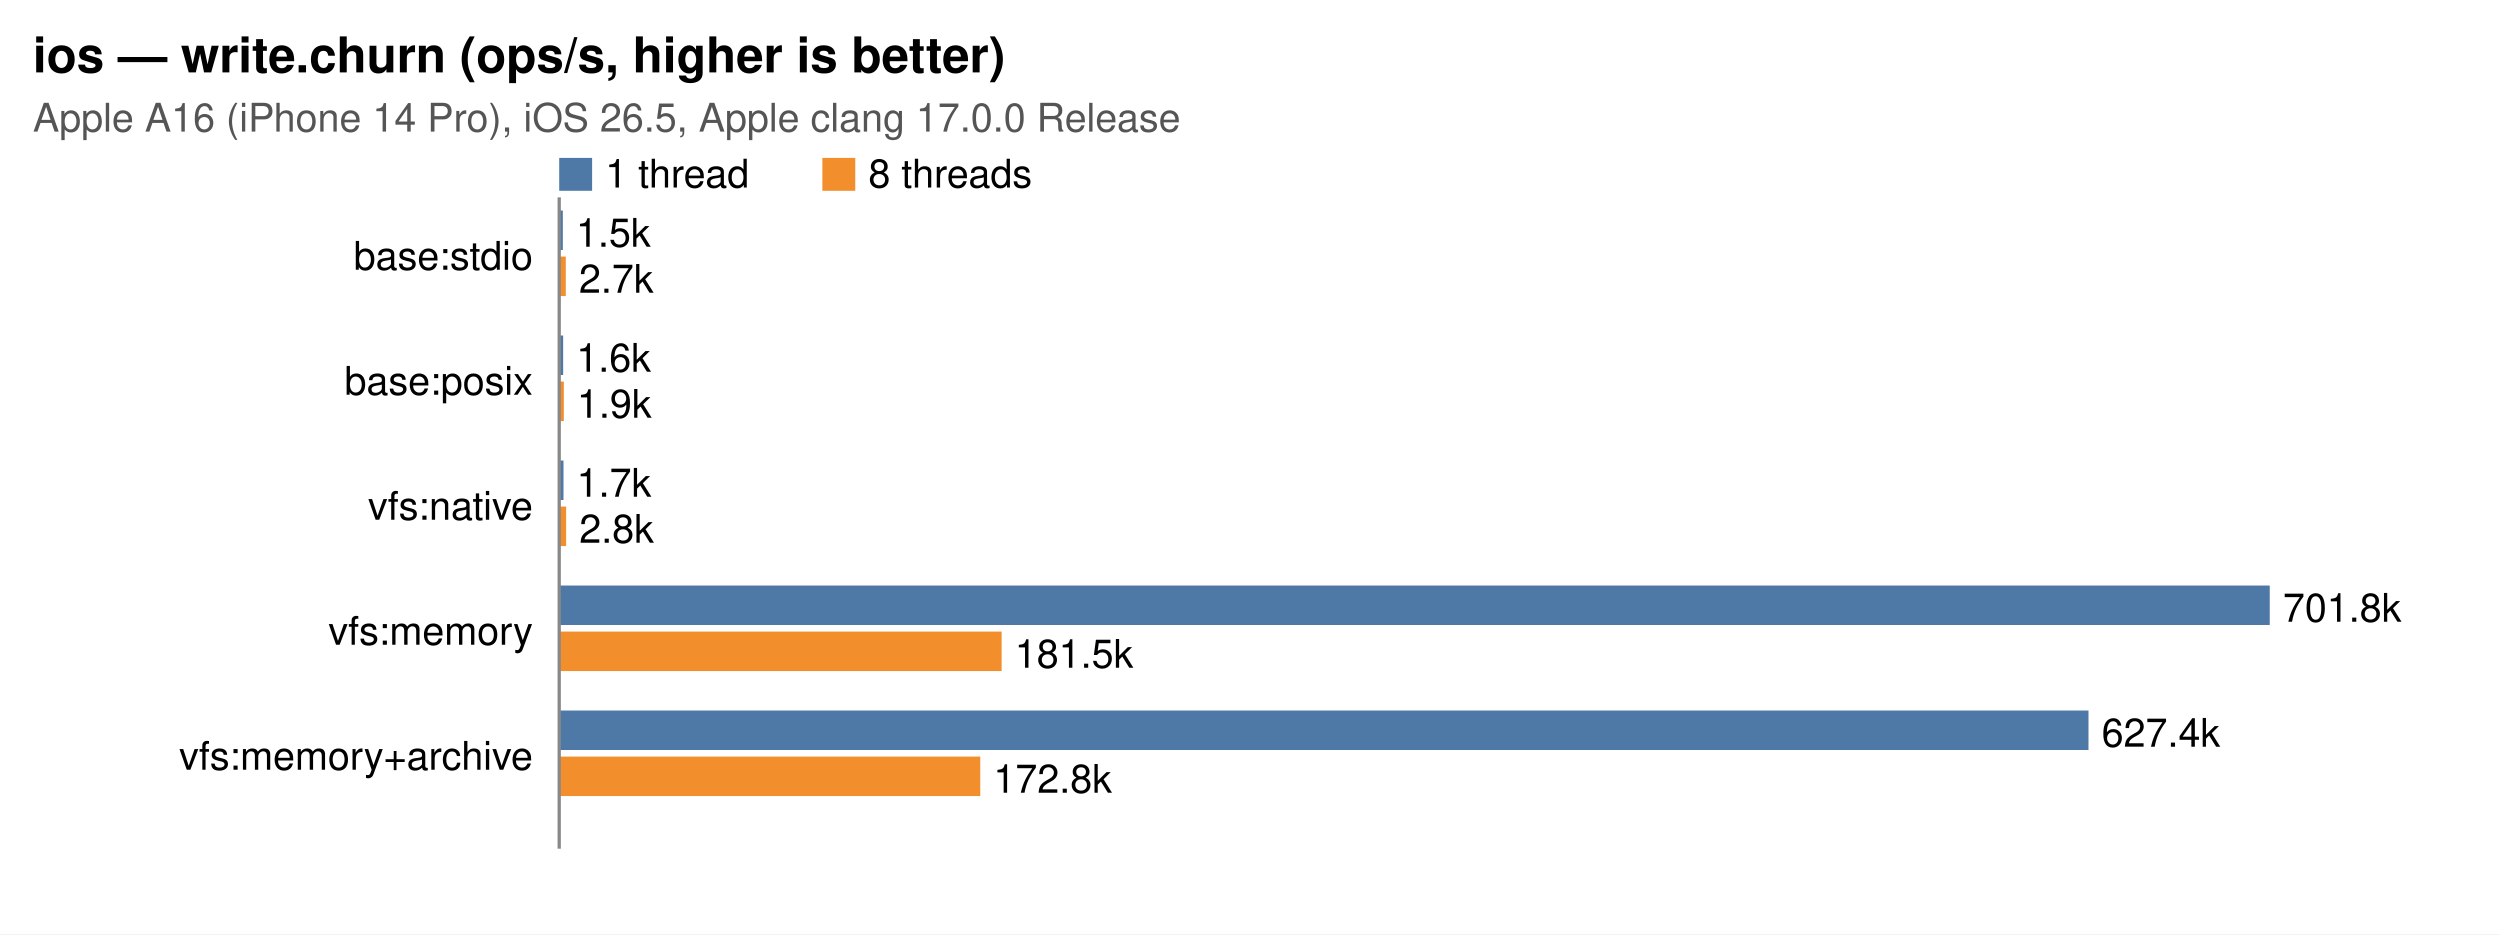
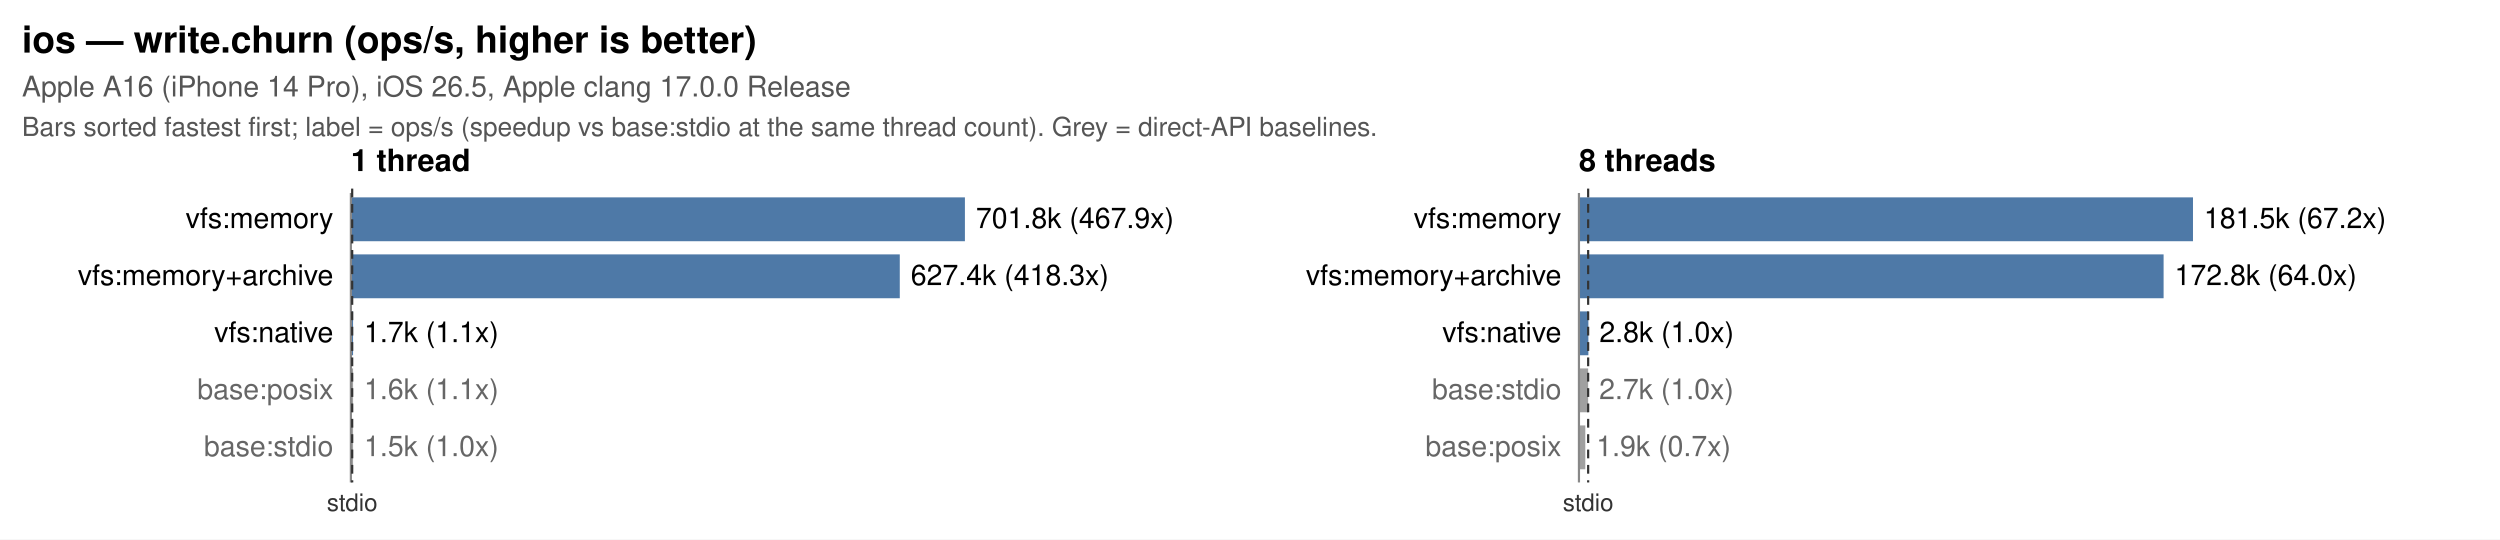
- <svg xmlns="http://www.w3.org/2000/svg" width="760" height="284" font-family="Segoe UI,Helvetica,Arial,sans-serif" font-size="12">
+ <svg xmlns="http://www.w3.org/2000/svg" width="1140" height="246" font-family="Segoe UI,Helvetica,Arial,sans-serif" font-size="13">
  <rect width="100%" height="100%" fill="white" />
-   <text x="10" y="22" font-size="15" font-weight="bold">ios — write.churn (ops/s, higher is better)</text>
-   <text x="10" y="40" fill="#555">Apple A16 (iPhone 14 Pro), iOS 26.5, Apple clang 17.0.0 Release</text>
-   <rect x="170" y="48" width="10" height="10" fill="#4e79a7" />
-   <text x="184" y="57">1 thread</text>
-   <rect x="250" y="48" width="10" height="10" fill="#f28e2b" />
-   <text x="264" y="57">8 threads</text>
-   <text x="162" y="82" text-anchor="end">base:stdio</text>
-   <rect x="170" y="64" width="1.1" height="12" fill="#4e79a7" />
-   <text x="175.1" y="75">1.5k</text>
-   <rect x="170" y="78" width="2.0" height="12" fill="#f28e2b" />
-   <text x="176.0" y="89">2.7k</text>
-   <text x="162" y="120" text-anchor="end">base:posix</text>
-   <rect x="170" y="102" width="1.2" height="12" fill="#4e79a7" />
-   <text x="175.2" y="113">1.6k</text>
-   <rect x="170" y="116" width="1.4" height="12" fill="#f28e2b" />
-   <text x="175.4" y="127">1.9k</text>
-   <text x="162" y="158" text-anchor="end">vfs:native</text>
-   <rect x="170" y="140" width="1.3" height="12" fill="#4e79a7" />
-   <text x="175.3" y="151">1.7k</text>
-   <rect x="170" y="154" width="2.1" height="12" fill="#f28e2b" />
-   <text x="176.1" y="165">2.8k</text>
-   <text x="162" y="196" text-anchor="end">vfs:memory</text>
-   <rect x="170" y="178" width="520.0" height="12" fill="#4e79a7" />
-   <text x="694.0" y="189">701.8k</text>
-   <rect x="170" y="192" width="134.5" height="12" fill="#f28e2b" />
-   <text x="308.5" y="203">181.5k</text>
-   <text x="162" y="234" text-anchor="end">vfs:memory+archive</text>
-   <rect x="170" y="216" width="464.9" height="12" fill="#4e79a7" />
-   <text x="638.9" y="227">627.4k</text>
-   <rect x="170" y="230" width="128.0" height="12" fill="#f28e2b" />
-   <text x="302.0" y="241">172.8k</text>
-   <line x1="170" y1="60" x2="170" y2="258" stroke="#888" />
+   <text x="10" y="24" font-size="17" font-weight="bold">ios — write.churn (ops/s, higher is better)</text>
+   <text x="10" y="44" fill="#555">Apple A16 (iPhone 14 Pro), iOS 26.5, Apple clang 17.0.0 Release</text>
+   <text x="10" y="62" font-size="12" fill="#555">Bars sorted fastest first; label = ops/s (speedup vs base:stdio at the same thread count). Grey = direct-API baselines.</text>
+   <text x="160" y="78" font-size="14" font-weight="bold">1 thread</text>
+   <text x="152" y="104" text-anchor="end">vfs:memory</text>
+   <rect x="160" y="90" width="280.0" height="20" fill="#4e79a7" />
+   <text x="445.0" y="104">701.8k  (467.9x)</text>
+   <text x="152" y="130" text-anchor="end">vfs:memory+archive</text>
+   <rect x="160" y="116" width="250.3" height="20" fill="#4e79a7" />
+   <text x="415.3" y="130">627.4k  (418.3x)</text>
+   <text x="152" y="156" text-anchor="end">vfs:native</text>
+   <rect x="160" y="142" width="1.0" height="20" fill="#4e79a7" />
+   <text x="166.0" y="156">1.7k  (1.1x)</text>
+   <text x="152" y="182" text-anchor="end" fill="#666">base:posix</text>
+   <rect x="160" y="168" width="1.0" height="20" fill="#a0a0a0" />
+   <text x="166.0" y="182" fill="#666">1.6k  (1.1x)</text>
+   <text x="152" y="208" text-anchor="end" fill="#666">base:stdio</text>
+   <rect x="160" y="194" width="1.0" height="20" fill="#a0a0a0" />
+   <text x="166.0" y="208" fill="#666">1.5k  (1.0x)</text>
+   <line x1="160" y1="88" x2="160" y2="220" stroke="#888" />
+   <line x1="160.6" y1="86" x2="160.6" y2="220" stroke="#333" stroke-dasharray="4,3" />
+   <text x="160.6" y="233" font-size="11" fill="#333" text-anchor="middle">stdio</text>
+   <text x="720" y="78" font-size="14" font-weight="bold">8 threads</text>
+   <text x="712" y="104" text-anchor="end">vfs:memory</text>
+   <rect x="720" y="90" width="280.0" height="20" fill="#4e79a7" />
+   <text x="1005.0" y="104">181.5k  (67.2x)</text>
+   <text x="712" y="130" text-anchor="end">vfs:memory+archive</text>
+   <rect x="720" y="116" width="266.6" height="20" fill="#4e79a7" />
+   <text x="991.6" y="130">172.8k  (64.0x)</text>
+   <text x="712" y="156" text-anchor="end">vfs:native</text>
+   <rect x="720" y="142" width="4.3" height="20" fill="#4e79a7" />
+   <text x="729.3" y="156">2.8k  (1.0x)</text>
+   <text x="712" y="182" text-anchor="end" fill="#666">base:stdio</text>
+   <rect x="720" y="168" width="4.2" height="20" fill="#a0a0a0" />
+   <text x="729.2" y="182" fill="#666">2.7k  (1.0x)</text>
+   <text x="712" y="208" text-anchor="end" fill="#666">base:posix</text>
+   <rect x="720" y="194" width="2.9" height="20" fill="#a0a0a0" />
+   <text x="727.9" y="208" fill="#666">1.9k  (0.7x)</text>
+   <line x1="720" y1="88" x2="720" y2="220" stroke="#888" />
+   <line x1="724.2" y1="86" x2="724.2" y2="220" stroke="#333" stroke-dasharray="4,3" />
+   <text x="724.2" y="233" font-size="11" fill="#333" text-anchor="middle">stdio</text>
</svg>
